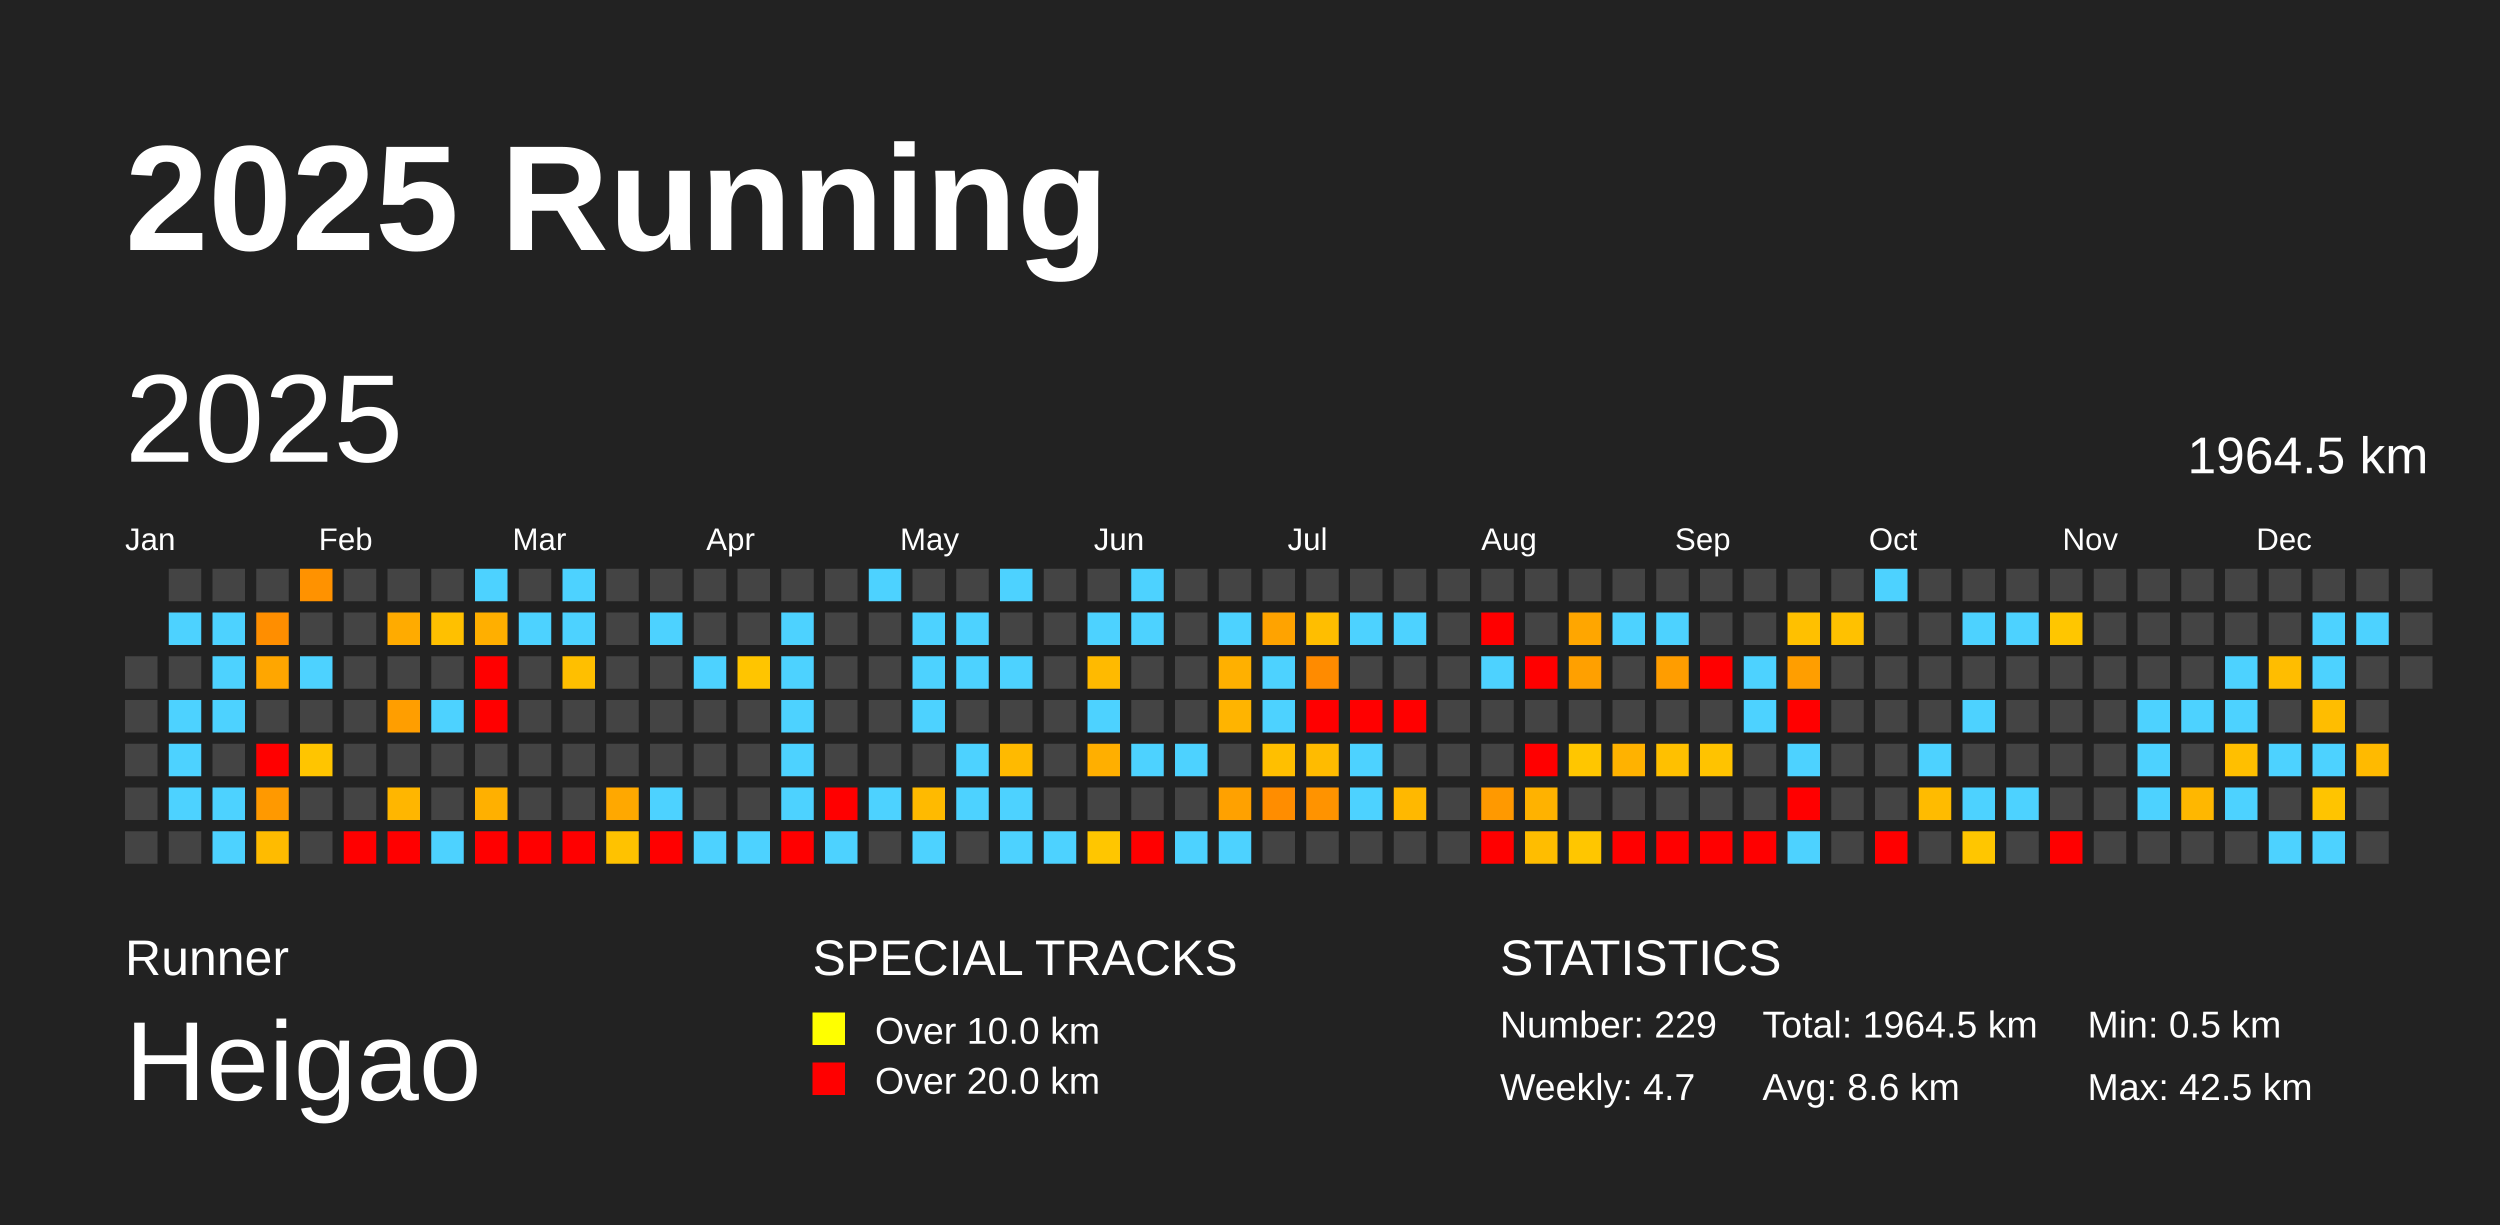
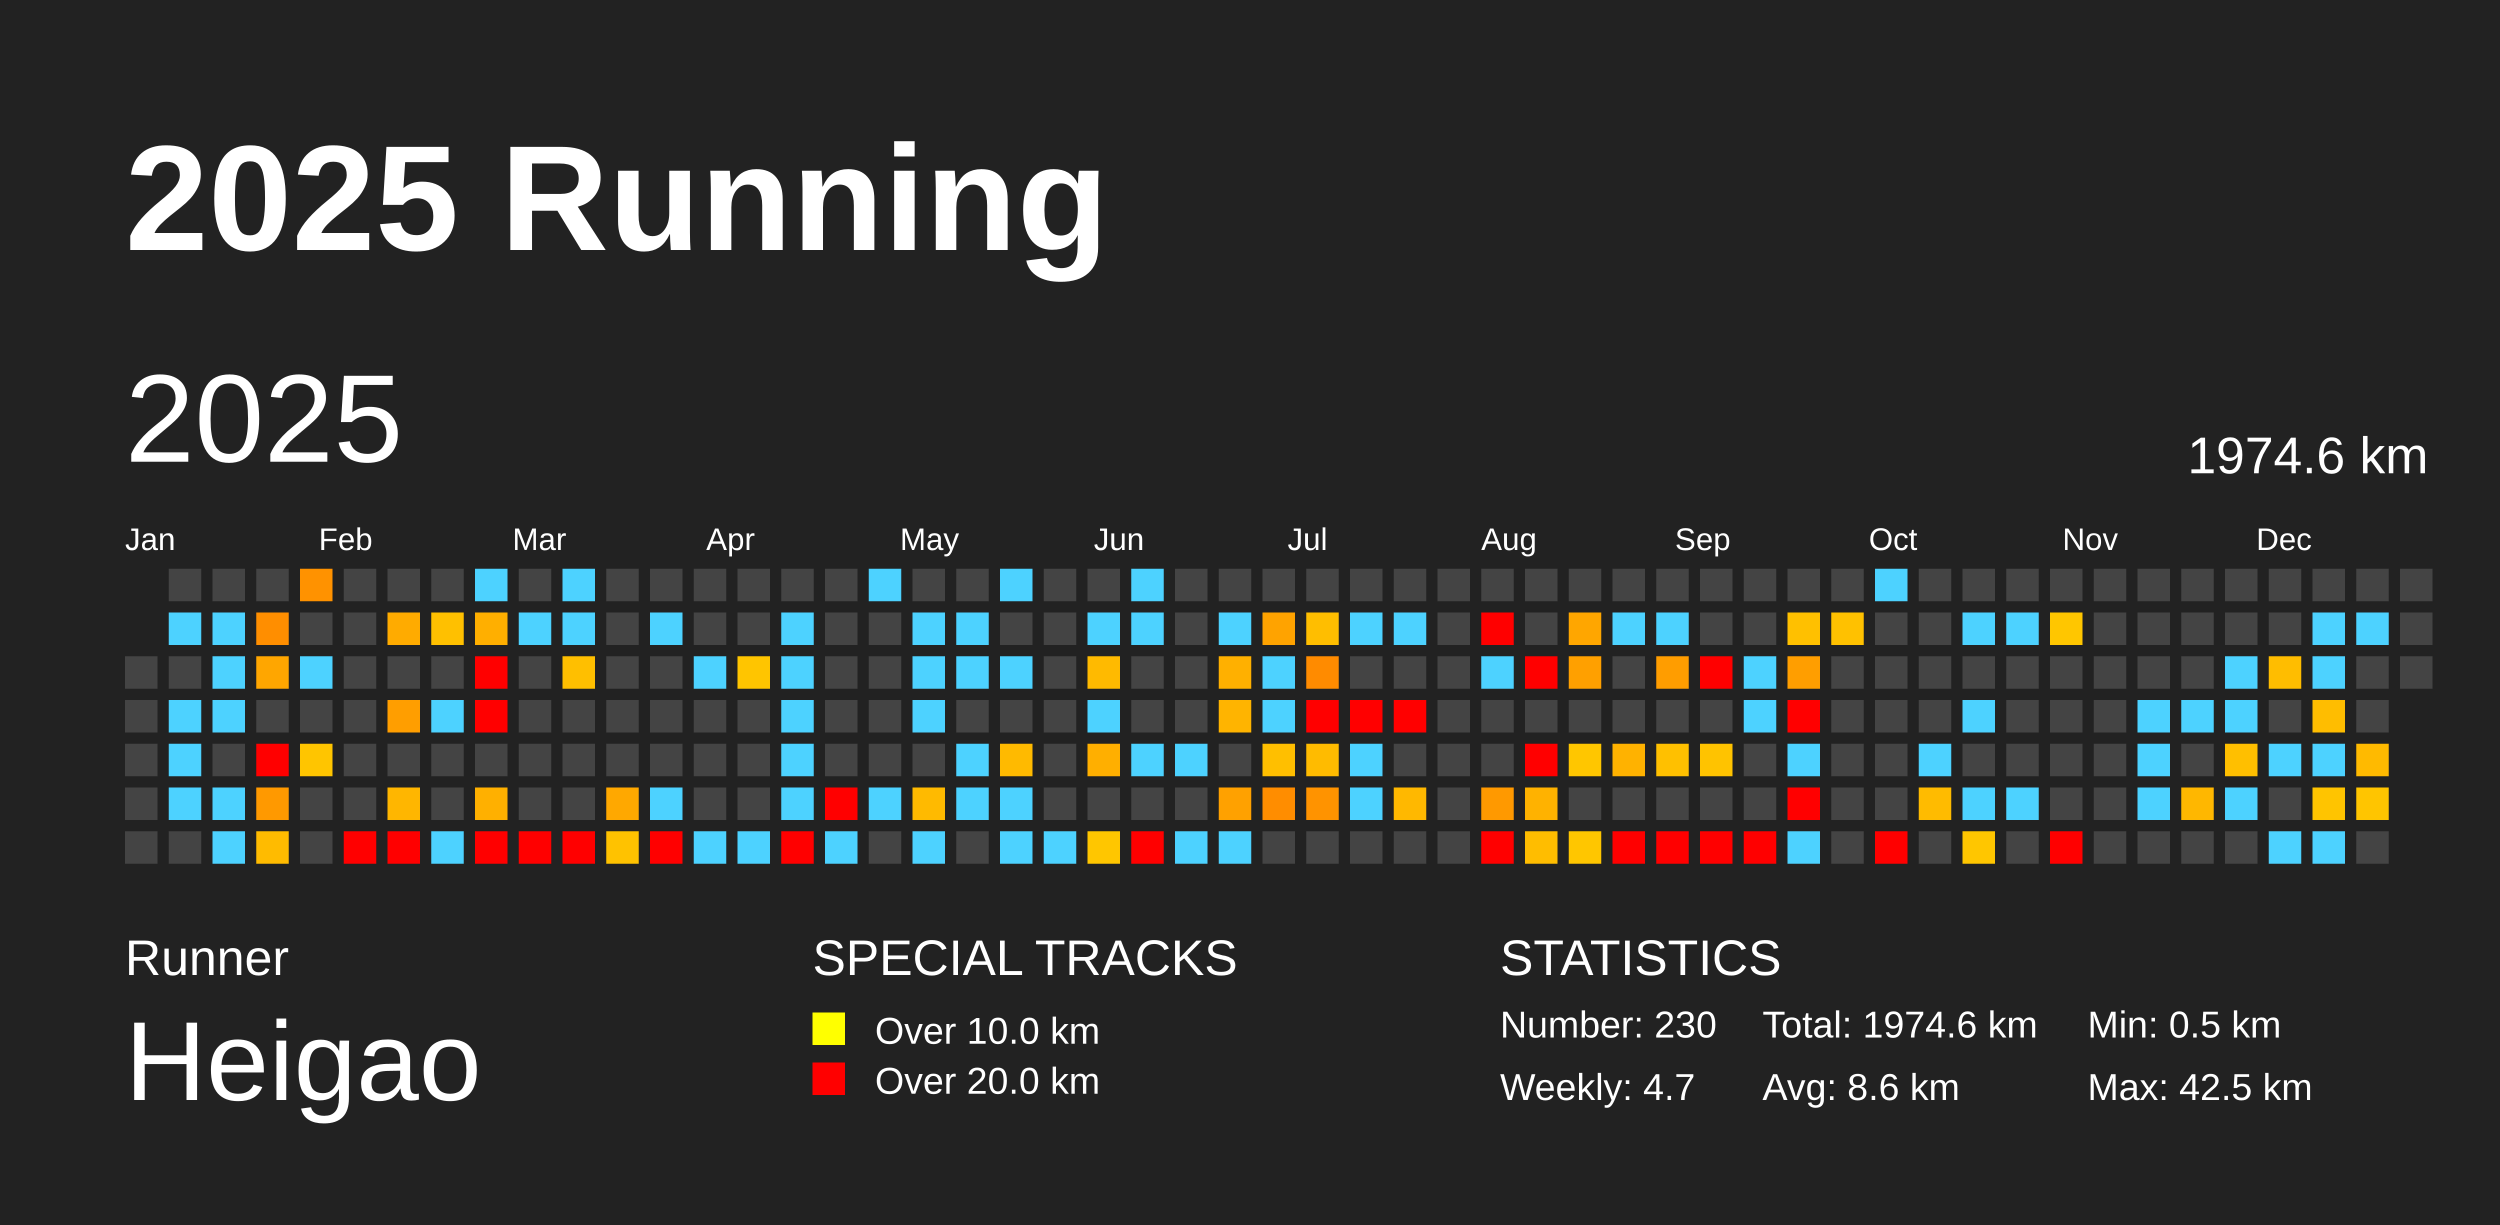
<svg xmlns="http://www.w3.org/2000/svg" baseProfile="full" height="98mm" version="1.1" viewBox="0,0,200,98" width="200mm">
  <defs />
  <rect fill="#222222" height="98" width="200" x="0" y="0" />
  <text fill="#FFFFFF" style="font-size:12px; font-family:Arial; font-weight:bold;" x="10" y="20">2025 Running</text>
  <text fill="#FFFFFF" style="font-size:4px; font-family:Arial" x="10" y="78">Runner</text>
  <text fill="#FFFFFF" style="font-size:9px; font-family:Arial" x="10" y="88">Heigao</text>
  <text fill="#FFFFFF" style="font-size:4px; font-family:Arial" x="65" y="78">SPECIAL TRACKS</text>
  <rect fill="yellow" height="2.6" width="2.6" x="65" y="81" />
  <text fill="#FFFFFF" style="font-size:3px; font-family:Arial" x="70" y="83.5">Over 10.0 km</text>
  <rect fill="red" height="2.6" width="2.6" x="65" y="85" />
  <text fill="#FFFFFF" style="font-size:3px; font-family:Arial" x="70" y="87.5">Over 20.0 km</text>
  <text fill="#FFFFFF" style="font-size:4px; font-family:Arial" x="120" y="78">STATISTICS</text>
-   <text fill="#FFFFFF" style="font-size:3px; font-family:Arial" x="120" y="83">Number: 229</text>
+   <text fill="#FFFFFF" style="font-size:3px; font-family:Arial" x="120" y="83">Number: 230</text>
  <text fill="#FFFFFF" style="font-size:3px; font-family:Arial" x="120" y="88">Weekly: 4.7</text>
-   <text fill="#FFFFFF" style="font-size:3px; font-family:Arial" x="141" y="83">Total: 1964.5 km</text>
+   <text fill="#FFFFFF" style="font-size:3px; font-family:Arial" x="141" y="83">Total: 1974.6 km</text>
  <text fill="#FFFFFF" style="font-size:3px; font-family:Arial" x="141" y="88">Avg: 8.6 km</text>
  <text fill="#FFFFFF" style="font-size:3px; font-family:Arial" x="167" y="83">Min: 0.5 km</text>
  <text fill="#FFFFFF" style="font-size:3px; font-family:Arial" x="167" y="88">Max: 42.5 km</text>
  <text dominant-baseline="hanging" fill="#FFFFFF" style="font-size:10.0px; font-family:Arial;" x="10" y="30">2025</text>
-   <text dominant-baseline="hanging" fill="#FFFFFF" style="font-size:4.125px; font-family:Arial;" x="175" y="35">1964.5 km</text>
+   <text dominant-baseline="hanging" fill="#FFFFFF" style="font-size:4.125px; font-family:Arial;" x="175" y="35">1974.6 km</text>
  <text fill="#FFFFFF" style="font-size:2.5px; font-family:Arial" x="10.0" y="44">Jan</text>
  <text fill="#FFFFFF" style="font-size:2.5px; font-family:Arial" x="25.5" y="44">Feb</text>
  <text fill="#FFFFFF" style="font-size:2.5px; font-family:Arial" x="41.0" y="44">Mar</text>
  <text fill="#FFFFFF" style="font-size:2.5px; font-family:Arial" x="56.5" y="44">Apr</text>
  <text fill="#FFFFFF" style="font-size:2.5px; font-family:Arial" x="72.0" y="44">May</text>
  <text fill="#FFFFFF" style="font-size:2.5px; font-family:Arial" x="87.5" y="44">Jun</text>
  <text fill="#FFFFFF" style="font-size:2.5px; font-family:Arial" x="103.0" y="44">Jul</text>
  <text fill="#FFFFFF" style="font-size:2.5px; font-family:Arial" x="118.5" y="44">Aug</text>
  <text fill="#FFFFFF" style="font-size:2.5px; font-family:Arial" x="134.0" y="44">Sep</text>
  <text fill="#FFFFFF" style="font-size:2.5px; font-family:Arial" x="149.5" y="44">Oct</text>
  <text fill="#FFFFFF" style="font-size:2.5px; font-family:Arial" x="165.0" y="44">Nov</text>
  <text fill="#FFFFFF" style="font-size:2.5px; font-family:Arial" x="180.5" y="44">Dec</text>
  <rect fill="#444444" height="2.6" width="2.6" x="10.0" y="52.5" />
  <rect fill="#444444" height="2.6" width="2.6" x="10.0" y="56.0" />
  <rect fill="#444444" height="2.6" width="2.6" x="10.0" y="59.5" />
  <rect fill="#444444" height="2.6" width="2.6" x="10.0" y="63.0" />
  <rect fill="#444444" height="2.6" width="2.6" x="10.0" y="66.5" />
  <rect fill="#444444" height="2.6" width="2.6" x="13.5" y="45.5" />
  <rect fill="#4dd2ff" height="2.6" width="2.6" x="13.5" y="49.0" />
  <rect fill="#444444" height="2.6" width="2.6" x="13.5" y="52.5" />
  <rect fill="#4dd2ff" height="2.6" width="2.6" x="13.5" y="56.0" />
  <rect fill="#4dd2ff" height="2.6" width="2.6" x="13.5" y="59.5" />
  <rect fill="#4dd2ff" height="2.6" width="2.6" x="13.5" y="63.0" />
  <rect fill="#444444" height="2.6" width="2.6" x="13.5" y="66.5" />
  <rect fill="#444444" height="2.6" width="2.6" x="17.0" y="45.5" />
  <rect fill="#4dd2ff" height="2.6" width="2.6" x="17.0" y="49.0" />
  <rect fill="#4dd2ff" height="2.6" width="2.6" x="17.0" y="52.5" />
  <rect fill="#4dd2ff" height="2.6" width="2.6" x="17.0" y="56.0" />
  <rect fill="#444444" height="2.6" width="2.6" x="17.0" y="59.5" />
  <rect fill="#4dd2ff" height="2.6" width="2.6" x="17.0" y="63.0" />
  <rect fill="#4dd2ff" height="2.6" width="2.6" x="17.0" y="66.5" />
  <rect fill="#444444" height="2.6" width="2.6" x="20.5" y="45.5" />
  <rect fill="#ff8e00" height="2.6" width="2.6" x="20.5" y="49.0" />
  <rect fill="#ffa600" height="2.6" width="2.6" x="20.5" y="52.5" />
  <rect fill="#444444" height="2.6" width="2.6" x="20.5" y="56.0" />
  <rect fill="red" height="2.6" width="2.6" x="20.5" y="59.5" />
  <rect fill="#ff9900" height="2.6" width="2.6" x="20.5" y="63.0" />
  <rect fill="#ffbb00" height="2.6" width="2.6" x="20.5" y="66.5" />
  <rect fill="#ff9200" height="2.6" width="2.6" x="24.0" y="45.5" />
  <rect fill="#444444" height="2.6" width="2.6" x="24.0" y="49.0" />
  <rect fill="#4dd2ff" height="2.6" width="2.6" x="24.0" y="52.5" />
  <rect fill="#444444" height="2.6" width="2.6" x="24.0" y="56.0" />
  <rect fill="#ffc500" height="2.6" width="2.6" x="24.0" y="59.5" />
  <rect fill="#444444" height="2.6" width="2.6" x="24.0" y="63.0" />
  <rect fill="#444444" height="2.6" width="2.6" x="24.0" y="66.5" />
  <rect fill="#444444" height="2.6" width="2.6" x="27.5" y="45.5" />
  <rect fill="#444444" height="2.6" width="2.6" x="27.5" y="49.0" />
  <rect fill="#444444" height="2.6" width="2.6" x="27.5" y="52.5" />
  <rect fill="#444444" height="2.6" width="2.6" x="27.5" y="56.0" />
  <rect fill="#444444" height="2.6" width="2.6" x="27.5" y="59.5" />
  <rect fill="#444444" height="2.6" width="2.6" x="27.5" y="63.0" />
  <rect fill="red" height="2.6" width="2.6" x="27.5" y="66.5" />
  <rect fill="#444444" height="2.6" width="2.6" x="31.0" y="45.5" />
  <rect fill="#ffab00" height="2.6" width="2.6" x="31.0" y="49.0" />
  <rect fill="#444444" height="2.6" width="2.6" x="31.0" y="52.5" />
  <rect fill="#ff9e00" height="2.6" width="2.6" x="31.0" y="56.0" />
  <rect fill="#444444" height="2.6" width="2.6" x="31.0" y="59.5" />
  <rect fill="#ffb600" height="2.6" width="2.6" x="31.0" y="63.0" />
  <rect fill="red" height="2.6" width="2.6" x="31.0" y="66.5" />
  <rect fill="#444444" height="2.6" width="2.6" x="34.5" y="45.5" />
  <rect fill="#ffc000" height="2.6" width="2.6" x="34.5" y="49.0" />
  <rect fill="#444444" height="2.6" width="2.6" x="34.5" y="52.5" />
  <rect fill="#4dd2ff" height="2.6" width="2.6" x="34.5" y="56.0" />
  <rect fill="#444444" height="2.6" width="2.6" x="34.5" y="59.5" />
  <rect fill="#444444" height="2.6" width="2.6" x="34.5" y="63.0" />
  <rect fill="#4dd2ff" height="2.6" width="2.6" x="34.5" y="66.5" />
  <rect fill="#4dd2ff" height="2.6" width="2.6" x="38.0" y="45.5" />
  <rect fill="#ffaf00" height="2.6" width="2.6" x="38.0" y="49.0" />
  <rect fill="red" height="2.6" width="2.6" x="38.0" y="52.5" />
  <rect fill="red" height="2.6" width="2.6" x="38.0" y="56.0" />
  <rect fill="#444444" height="2.6" width="2.6" x="38.0" y="59.5" />
  <rect fill="#ffb000" height="2.6" width="2.6" x="38.0" y="63.0" />
  <rect fill="red" height="2.6" width="2.6" x="38.0" y="66.5" />
  <rect fill="#444444" height="2.6" width="2.6" x="41.5" y="45.5" />
  <rect fill="#4dd2ff" height="2.6" width="2.6" x="41.5" y="49.0" />
  <rect fill="#444444" height="2.6" width="2.6" x="41.5" y="52.5" />
  <rect fill="#444444" height="2.6" width="2.6" x="41.5" y="56.0" />
  <rect fill="#444444" height="2.6" width="2.6" x="41.5" y="59.5" />
  <rect fill="#444444" height="2.6" width="2.6" x="41.5" y="63.0" />
  <rect fill="red" height="2.6" width="2.6" x="41.5" y="66.5" />
  <rect fill="#4dd2ff" height="2.6" width="2.6" x="45.0" y="45.5" />
  <rect fill="#4dd2ff" height="2.6" width="2.6" x="45.0" y="49.0" />
  <rect fill="#ffbf00" height="2.6" width="2.6" x="45.0" y="52.5" />
  <rect fill="#444444" height="2.6" width="2.6" x="45.0" y="56.0" />
  <rect fill="#444444" height="2.6" width="2.6" x="45.0" y="59.5" />
  <rect fill="#444444" height="2.6" width="2.6" x="45.0" y="63.0" />
  <rect fill="red" height="2.6" width="2.6" x="45.0" y="66.5" />
  <rect fill="#444444" height="2.6" width="2.6" x="48.5" y="45.5" />
  <rect fill="#444444" height="2.6" width="2.6" x="48.5" y="49.0" />
  <rect fill="#444444" height="2.6" width="2.6" x="48.5" y="52.5" />
  <rect fill="#444444" height="2.6" width="2.6" x="48.5" y="56.0" />
  <rect fill="#444444" height="2.6" width="2.6" x="48.5" y="59.5" />
  <rect fill="#ffa800" height="2.6" width="2.6" x="48.5" y="63.0" />
  <rect fill="#ffc200" height="2.6" width="2.6" x="48.5" y="66.5" />
  <rect fill="#444444" height="2.6" width="2.6" x="52.0" y="45.5" />
  <rect fill="#4dd2ff" height="2.6" width="2.6" x="52.0" y="49.0" />
  <rect fill="#444444" height="2.6" width="2.6" x="52.0" y="52.5" />
  <rect fill="#444444" height="2.6" width="2.6" x="52.0" y="56.0" />
  <rect fill="#444444" height="2.6" width="2.6" x="52.0" y="59.5" />
  <rect fill="#4dd2ff" height="2.6" width="2.6" x="52.0" y="63.0" />
  <rect fill="red" height="2.6" width="2.6" x="52.0" y="66.5" />
  <rect fill="#444444" height="2.6" width="2.6" x="55.5" y="45.5" />
  <rect fill="#444444" height="2.6" width="2.6" x="55.5" y="49.0" />
  <rect fill="#4dd2ff" height="2.6" width="2.6" x="55.5" y="52.5" />
  <rect fill="#444444" height="2.6" width="2.6" x="55.5" y="56.0" />
  <rect fill="#444444" height="2.6" width="2.6" x="55.5" y="59.5" />
  <rect fill="#444444" height="2.6" width="2.6" x="55.5" y="63.0" />
  <rect fill="#4dd2ff" height="2.6" width="2.6" x="55.5" y="66.5" />
  <rect fill="#444444" height="2.6" width="2.6" x="59.0" y="45.5" />
  <rect fill="#444444" height="2.6" width="2.6" x="59.0" y="49.0" />
  <rect fill="#ffc500" height="2.6" width="2.6" x="59.0" y="52.5" />
  <rect fill="#444444" height="2.6" width="2.6" x="59.0" y="56.0" />
  <rect fill="#444444" height="2.6" width="2.6" x="59.0" y="59.5" />
  <rect fill="#444444" height="2.6" width="2.6" x="59.0" y="63.0" />
  <rect fill="#4dd2ff" height="2.6" width="2.6" x="59.0" y="66.5" />
  <rect fill="#444444" height="2.6" width="2.6" x="62.5" y="45.5" />
  <rect fill="#4dd2ff" height="2.6" width="2.6" x="62.5" y="49.0" />
  <rect fill="#4dd2ff" height="2.6" width="2.6" x="62.5" y="52.5" />
  <rect fill="#4dd2ff" height="2.6" width="2.6" x="62.5" y="56.0" />
  <rect fill="#4dd2ff" height="2.6" width="2.6" x="62.5" y="59.5" />
  <rect fill="#4dd2ff" height="2.6" width="2.6" x="62.5" y="63.0" />
  <rect fill="red" height="2.6" width="2.6" x="62.5" y="66.5" />
  <rect fill="#444444" height="2.6" width="2.6" x="66.0" y="45.5" />
  <rect fill="#444444" height="2.6" width="2.6" x="66.0" y="49.0" />
  <rect fill="#444444" height="2.6" width="2.6" x="66.0" y="52.5" />
  <rect fill="#444444" height="2.6" width="2.6" x="66.0" y="56.0" />
  <rect fill="#444444" height="2.6" width="2.6" x="66.0" y="59.5" />
  <rect fill="red" height="2.6" width="2.6" x="66.0" y="63.0" />
  <rect fill="#4dd2ff" height="2.6" width="2.6" x="66.0" y="66.5" />
  <rect fill="#4dd2ff" height="2.6" width="2.6" x="69.5" y="45.5" />
  <rect fill="#444444" height="2.6" width="2.6" x="69.5" y="49.0" />
  <rect fill="#444444" height="2.6" width="2.6" x="69.5" y="52.5" />
  <rect fill="#444444" height="2.6" width="2.6" x="69.5" y="56.0" />
  <rect fill="#444444" height="2.6" width="2.6" x="69.5" y="59.5" />
  <rect fill="#4dd2ff" height="2.6" width="2.6" x="69.5" y="63.0" />
  <rect fill="#444444" height="2.6" width="2.6" x="69.5" y="66.5" />
  <rect fill="#444444" height="2.6" width="2.6" x="73.0" y="45.5" />
  <rect fill="#4dd2ff" height="2.6" width="2.6" x="73.0" y="49.0" />
  <rect fill="#4dd2ff" height="2.6" width="2.6" x="73.0" y="52.5" />
  <rect fill="#4dd2ff" height="2.6" width="2.6" x="73.0" y="56.0" />
  <rect fill="#444444" height="2.6" width="2.6" x="73.0" y="59.5" />
  <rect fill="#ffba00" height="2.6" width="2.6" x="73.0" y="63.0" />
  <rect fill="#4dd2ff" height="2.6" width="2.6" x="73.0" y="66.5" />
  <rect fill="#444444" height="2.6" width="2.6" x="76.5" y="45.5" />
  <rect fill="#4dd2ff" height="2.6" width="2.6" x="76.5" y="49.0" />
  <rect fill="#4dd2ff" height="2.6" width="2.6" x="76.5" y="52.5" />
  <rect fill="#444444" height="2.6" width="2.6" x="76.5" y="56.0" />
  <rect fill="#4dd2ff" height="2.6" width="2.6" x="76.5" y="59.5" />
  <rect fill="#4dd2ff" height="2.6" width="2.6" x="76.5" y="63.0" />
  <rect fill="#444444" height="2.6" width="2.6" x="76.5" y="66.5" />
  <rect fill="#4dd2ff" height="2.6" width="2.6" x="80.0" y="45.5" />
  <rect fill="#444444" height="2.6" width="2.6" x="80.0" y="49.0" />
  <rect fill="#4dd2ff" height="2.6" width="2.6" x="80.0" y="52.5" />
  <rect fill="#444444" height="2.6" width="2.6" x="80.0" y="56.0" />
  <rect fill="#ffba00" height="2.6" width="2.6" x="80.0" y="59.5" />
  <rect fill="#4dd2ff" height="2.6" width="2.6" x="80.0" y="63.0" />
  <rect fill="#4dd2ff" height="2.6" width="2.6" x="80.0" y="66.5" />
  <rect fill="#444444" height="2.6" width="2.6" x="83.5" y="45.5" />
  <rect fill="#444444" height="2.6" width="2.6" x="83.5" y="49.0" />
  <rect fill="#444444" height="2.6" width="2.6" x="83.5" y="52.5" />
  <rect fill="#444444" height="2.6" width="2.6" x="83.5" y="56.0" />
  <rect fill="#444444" height="2.6" width="2.6" x="83.5" y="59.5" />
  <rect fill="#444444" height="2.6" width="2.6" x="83.5" y="63.0" />
  <rect fill="#4dd2ff" height="2.6" width="2.6" x="83.5" y="66.5" />
  <rect fill="#444444" height="2.6" width="2.6" x="87.0" y="45.5" />
  <rect fill="#4dd2ff" height="2.6" width="2.6" x="87.0" y="49.0" />
  <rect fill="#ffba00" height="2.6" width="2.6" x="87.0" y="52.5" />
  <rect fill="#4dd2ff" height="2.6" width="2.6" x="87.0" y="56.0" />
  <rect fill="#ffaf00" height="2.6" width="2.6" x="87.0" y="59.5" />
  <rect fill="#444444" height="2.6" width="2.6" x="87.0" y="63.0" />
  <rect fill="#ffc600" height="2.6" width="2.6" x="87.0" y="66.5" />
  <rect fill="#4dd2ff" height="2.6" width="2.6" x="90.5" y="45.5" />
  <rect fill="#4dd2ff" height="2.6" width="2.6" x="90.5" y="49.0" />
  <rect fill="#444444" height="2.6" width="2.6" x="90.5" y="52.5" />
  <rect fill="#444444" height="2.6" width="2.6" x="90.5" y="56.0" />
  <rect fill="#4dd2ff" height="2.6" width="2.6" x="90.5" y="59.5" />
  <rect fill="#444444" height="2.6" width="2.6" x="90.5" y="63.0" />
  <rect fill="red" height="2.6" width="2.6" x="90.5" y="66.5" />
  <rect fill="#444444" height="2.6" width="2.6" x="94.0" y="45.5" />
  <rect fill="#444444" height="2.6" width="2.6" x="94.0" y="49.0" />
  <rect fill="#444444" height="2.6" width="2.6" x="94.0" y="52.5" />
  <rect fill="#444444" height="2.6" width="2.6" x="94.0" y="56.0" />
  <rect fill="#4dd2ff" height="2.6" width="2.6" x="94.0" y="59.5" />
  <rect fill="#444444" height="2.6" width="2.6" x="94.0" y="63.0" />
  <rect fill="#4dd2ff" height="2.6" width="2.6" x="94.0" y="66.5" />
  <rect fill="#444444" height="2.6" width="2.6" x="97.5" y="45.5" />
  <rect fill="#4dd2ff" height="2.6" width="2.6" x="97.5" y="49.0" />
  <rect fill="#ffb000" height="2.6" width="2.6" x="97.5" y="52.5" />
  <rect fill="#ffb400" height="2.6" width="2.6" x="97.5" y="56.0" />
  <rect fill="#444444" height="2.6" width="2.6" x="97.5" y="59.5" />
  <rect fill="#ffa100" height="2.6" width="2.6" x="97.5" y="63.0" />
  <rect fill="#4dd2ff" height="2.6" width="2.6" x="97.5" y="66.5" />
  <rect fill="#444444" height="2.6" width="2.6" x="101.0" y="45.5" />
  <rect fill="#ffa300" height="2.6" width="2.6" x="101.0" y="49.0" />
  <rect fill="#4dd2ff" height="2.6" width="2.6" x="101.0" y="52.5" />
  <rect fill="#4dd2ff" height="2.6" width="2.6" x="101.0" y="56.0" />
  <rect fill="#ffbf00" height="2.6" width="2.6" x="101.0" y="59.5" />
  <rect fill="#ff8d00" height="2.6" width="2.6" x="101.0" y="63.0" />
  <rect fill="#444444" height="2.6" width="2.6" x="101.0" y="66.5" />
  <rect fill="#444444" height="2.6" width="2.6" x="104.5" y="45.5" />
  <rect fill="#ffbe00" height="2.6" width="2.6" x="104.5" y="49.0" />
  <rect fill="#ff8b00" height="2.6" width="2.6" x="104.5" y="52.5" />
  <rect fill="red" height="2.6" width="2.6" x="104.5" y="56.0" />
  <rect fill="#ffbb00" height="2.6" width="2.6" x="104.5" y="59.5" />
  <rect fill="#ff9300" height="2.6" width="2.6" x="104.5" y="63.0" />
  <rect fill="#444444" height="2.6" width="2.6" x="104.5" y="66.5" />
  <rect fill="#444444" height="2.6" width="2.6" x="108.0" y="45.5" />
  <rect fill="#4dd2ff" height="2.6" width="2.6" x="108.0" y="49.0" />
  <rect fill="#444444" height="2.6" width="2.6" x="108.0" y="52.5" />
  <rect fill="red" height="2.6" width="2.6" x="108.0" y="56.0" />
  <rect fill="#4dd2ff" height="2.6" width="2.6" x="108.0" y="59.5" />
  <rect fill="#4dd2ff" height="2.6" width="2.6" x="108.0" y="63.0" />
  <rect fill="#444444" height="2.6" width="2.6" x="108.0" y="66.5" />
  <rect fill="#444444" height="2.6" width="2.6" x="111.5" y="45.5" />
  <rect fill="#4dd2ff" height="2.6" width="2.6" x="111.5" y="49.0" />
  <rect fill="#444444" height="2.6" width="2.6" x="111.5" y="52.5" />
  <rect fill="red" height="2.6" width="2.6" x="111.5" y="56.0" />
  <rect fill="#444444" height="2.6" width="2.6" x="111.5" y="59.5" />
  <rect fill="#ffb800" height="2.6" width="2.6" x="111.5" y="63.0" />
  <rect fill="#444444" height="2.6" width="2.6" x="111.5" y="66.5" />
  <rect fill="#444444" height="2.6" width="2.6" x="115.0" y="45.5" />
  <rect fill="#444444" height="2.6" width="2.6" x="115.0" y="49.0" />
  <rect fill="#444444" height="2.6" width="2.6" x="115.0" y="52.5" />
  <rect fill="#444444" height="2.6" width="2.6" x="115.0" y="56.0" />
  <rect fill="#444444" height="2.6" width="2.6" x="115.0" y="59.5" />
  <rect fill="#444444" height="2.6" width="2.6" x="115.0" y="63.0" />
  <rect fill="#444444" height="2.6" width="2.6" x="115.0" y="66.5" />
  <rect fill="#444444" height="2.6" width="2.6" x="118.5" y="45.5" />
  <rect fill="red" height="2.6" width="2.6" x="118.5" y="49.0" />
  <rect fill="#4dd2ff" height="2.6" width="2.6" x="118.5" y="52.5" />
  <rect fill="#444444" height="2.6" width="2.6" x="118.5" y="56.0" />
  <rect fill="#444444" height="2.6" width="2.6" x="118.5" y="59.5" />
  <rect fill="#ff9900" height="2.6" width="2.6" x="118.5" y="63.0" />
  <rect fill="red" height="2.6" width="2.6" x="118.5" y="66.5" />
  <rect fill="#444444" height="2.6" width="2.6" x="122.0" y="45.5" />
  <rect fill="#444444" height="2.6" width="2.6" x="122.0" y="49.0" />
  <rect fill="red" height="2.6" width="2.6" x="122.0" y="52.5" />
  <rect fill="#444444" height="2.6" width="2.6" x="122.0" y="56.0" />
  <rect fill="red" height="2.6" width="2.6" x="122.0" y="59.5" />
  <rect fill="#ffb200" height="2.6" width="2.6" x="122.0" y="63.0" />
  <rect fill="#ffbd00" height="2.6" width="2.6" x="122.0" y="66.5" />
  <rect fill="#444444" height="2.6" width="2.6" x="125.5" y="45.5" />
  <rect fill="#ffa600" height="2.6" width="2.6" x="125.5" y="49.0" />
  <rect fill="#ffa000" height="2.6" width="2.6" x="125.5" y="52.5" />
  <rect fill="#444444" height="2.6" width="2.6" x="125.5" y="56.0" />
  <rect fill="#ffc600" height="2.6" width="2.6" x="125.5" y="59.5" />
  <rect fill="#444444" height="2.6" width="2.6" x="125.5" y="63.0" />
  <rect fill="#ffc600" height="2.6" width="2.6" x="125.5" y="66.5" />
  <rect fill="#444444" height="2.6" width="2.6" x="129.0" y="45.5" />
  <rect fill="#4dd2ff" height="2.6" width="2.6" x="129.0" y="49.0" />
  <rect fill="#444444" height="2.6" width="2.6" x="129.0" y="52.5" />
  <rect fill="#444444" height="2.6" width="2.6" x="129.0" y="56.0" />
  <rect fill="#ffb200" height="2.6" width="2.6" x="129.0" y="59.5" />
  <rect fill="#444444" height="2.6" width="2.6" x="129.0" y="63.0" />
  <rect fill="red" height="2.6" width="2.6" x="129.0" y="66.5" />
  <rect fill="#444444" height="2.6" width="2.6" x="132.5" y="45.5" />
  <rect fill="#4dd2ff" height="2.6" width="2.6" x="132.5" y="49.0" />
  <rect fill="#ff9d00" height="2.6" width="2.6" x="132.5" y="52.5" />
  <rect fill="#444444" height="2.6" width="2.6" x="132.5" y="56.0" />
  <rect fill="#ffc000" height="2.6" width="2.6" x="132.5" y="59.5" />
  <rect fill="#444444" height="2.6" width="2.6" x="132.5" y="63.0" />
  <rect fill="red" height="2.6" width="2.6" x="132.5" y="66.5" />
  <rect fill="#444444" height="2.6" width="2.6" x="136.0" y="45.5" />
  <rect fill="#444444" height="2.6" width="2.6" x="136.0" y="49.0" />
  <rect fill="red" height="2.6" width="2.6" x="136.0" y="52.5" />
  <rect fill="#444444" height="2.6" width="2.6" x="136.0" y="56.0" />
  <rect fill="#ffc300" height="2.6" width="2.6" x="136.0" y="59.5" />
  <rect fill="#444444" height="2.6" width="2.6" x="136.0" y="63.0" />
  <rect fill="red" height="2.6" width="2.6" x="136.0" y="66.5" />
  <rect fill="#444444" height="2.6" width="2.6" x="139.5" y="45.5" />
  <rect fill="#444444" height="2.6" width="2.6" x="139.5" y="49.0" />
  <rect fill="#4dd2ff" height="2.6" width="2.6" x="139.5" y="52.5" />
  <rect fill="#4dd2ff" height="2.6" width="2.6" x="139.5" y="56.0" />
  <rect fill="#444444" height="2.6" width="2.6" x="139.5" y="59.5" />
  <rect fill="#444444" height="2.6" width="2.6" x="139.5" y="63.0" />
  <rect fill="red" height="2.6" width="2.6" x="139.5" y="66.5" />
  <rect fill="#444444" height="2.6" width="2.6" x="143.0" y="45.5" />
  <rect fill="#ffc000" height="2.6" width="2.6" x="143.0" y="49.0" />
  <rect fill="#ff9e00" height="2.6" width="2.6" x="143.0" y="52.5" />
  <rect fill="red" height="2.6" width="2.6" x="143.0" y="56.0" />
  <rect fill="#4dd2ff" height="2.6" width="2.6" x="143.0" y="59.5" />
  <rect fill="red" height="2.6" width="2.6" x="143.0" y="63.0" />
  <rect fill="#4dd2ff" height="2.6" width="2.6" x="143.0" y="66.5" />
  <rect fill="#444444" height="2.6" width="2.6" x="146.5" y="45.5" />
  <rect fill="#ffc100" height="2.6" width="2.6" x="146.5" y="49.0" />
  <rect fill="#444444" height="2.6" width="2.6" x="146.5" y="52.5" />
  <rect fill="#444444" height="2.6" width="2.6" x="146.5" y="56.0" />
  <rect fill="#444444" height="2.6" width="2.6" x="146.5" y="59.5" />
  <rect fill="#444444" height="2.6" width="2.6" x="146.5" y="63.0" />
  <rect fill="#444444" height="2.6" width="2.6" x="146.5" y="66.5" />
  <rect fill="#4dd2ff" height="2.6" width="2.6" x="150.0" y="45.5" />
  <rect fill="#444444" height="2.6" width="2.6" x="150.0" y="49.0" />
  <rect fill="#444444" height="2.6" width="2.6" x="150.0" y="52.5" />
  <rect fill="#444444" height="2.6" width="2.6" x="150.0" y="56.0" />
  <rect fill="#444444" height="2.6" width="2.6" x="150.0" y="59.5" />
  <rect fill="#444444" height="2.6" width="2.6" x="150.0" y="63.0" />
  <rect fill="red" height="2.6" width="2.6" x="150.0" y="66.5" />
  <rect fill="#444444" height="2.6" width="2.6" x="153.5" y="45.5" />
  <rect fill="#444444" height="2.6" width="2.6" x="153.5" y="49.0" />
  <rect fill="#444444" height="2.6" width="2.6" x="153.5" y="52.5" />
  <rect fill="#444444" height="2.6" width="2.6" x="153.5" y="56.0" />
  <rect fill="#4dd2ff" height="2.6" width="2.6" x="153.5" y="59.5" />
  <rect fill="#ffbb00" height="2.6" width="2.6" x="153.5" y="63.0" />
  <rect fill="#444444" height="2.6" width="2.6" x="153.5" y="66.5" />
  <rect fill="#444444" height="2.6" width="2.6" x="157.0" y="45.5" />
  <rect fill="#4dd2ff" height="2.6" width="2.6" x="157.0" y="49.0" />
  <rect fill="#444444" height="2.6" width="2.6" x="157.0" y="52.5" />
  <rect fill="#4dd2ff" height="2.6" width="2.6" x="157.0" y="56.0" />
  <rect fill="#444444" height="2.6" width="2.6" x="157.0" y="59.5" />
  <rect fill="#4dd2ff" height="2.6" width="2.6" x="157.0" y="63.0" />
  <rect fill="#ffc600" height="2.6" width="2.6" x="157.0" y="66.5" />
  <rect fill="#444444" height="2.6" width="2.6" x="160.5" y="45.5" />
  <rect fill="#4dd2ff" height="2.6" width="2.6" x="160.5" y="49.0" />
  <rect fill="#444444" height="2.6" width="2.6" x="160.5" y="52.5" />
  <rect fill="#444444" height="2.6" width="2.6" x="160.5" y="56.0" />
  <rect fill="#444444" height="2.6" width="2.6" x="160.5" y="59.5" />
  <rect fill="#4dd2ff" height="2.6" width="2.6" x="160.5" y="63.0" />
  <rect fill="#444444" height="2.6" width="2.6" x="160.5" y="66.5" />
  <rect fill="#444444" height="2.6" width="2.6" x="164.0" y="45.5" />
  <rect fill="#ffc600" height="2.6" width="2.6" x="164.0" y="49.0" />
  <rect fill="#444444" height="2.6" width="2.6" x="164.0" y="52.5" />
  <rect fill="#444444" height="2.6" width="2.6" x="164.0" y="56.0" />
  <rect fill="#444444" height="2.6" width="2.6" x="164.0" y="59.5" />
  <rect fill="#444444" height="2.6" width="2.6" x="164.0" y="63.0" />
  <rect fill="red" height="2.6" width="2.6" x="164.0" y="66.5" />
  <rect fill="#444444" height="2.6" width="2.6" x="167.5" y="45.5" />
  <rect fill="#444444" height="2.6" width="2.6" x="167.5" y="49.0" />
  <rect fill="#444444" height="2.6" width="2.6" x="167.5" y="52.5" />
  <rect fill="#444444" height="2.6" width="2.6" x="167.5" y="56.0" />
  <rect fill="#444444" height="2.6" width="2.6" x="167.5" y="59.5" />
  <rect fill="#444444" height="2.6" width="2.6" x="167.5" y="63.0" />
  <rect fill="#444444" height="2.6" width="2.6" x="167.5" y="66.5" />
  <rect fill="#444444" height="2.6" width="2.6" x="171.0" y="45.5" />
  <rect fill="#444444" height="2.6" width="2.6" x="171.0" y="49.0" />
  <rect fill="#444444" height="2.6" width="2.6" x="171.0" y="52.5" />
  <rect fill="#4dd2ff" height="2.6" width="2.6" x="171.0" y="56.0" />
  <rect fill="#4dd2ff" height="2.6" width="2.6" x="171.0" y="59.5" />
  <rect fill="#4dd2ff" height="2.6" width="2.6" x="171.0" y="63.0" />
  <rect fill="#444444" height="2.6" width="2.6" x="171.0" y="66.5" />
  <rect fill="#444444" height="2.6" width="2.6" x="174.5" y="45.5" />
  <rect fill="#444444" height="2.6" width="2.6" x="174.5" y="49.0" />
  <rect fill="#444444" height="2.6" width="2.6" x="174.5" y="52.5" />
  <rect fill="#4dd2ff" height="2.6" width="2.6" x="174.5" y="56.0" />
  <rect fill="#444444" height="2.6" width="2.6" x="174.5" y="59.5" />
  <rect fill="#ffb700" height="2.6" width="2.6" x="174.5" y="63.0" />
  <rect fill="#444444" height="2.6" width="2.6" x="174.5" y="66.5" />
  <rect fill="#444444" height="2.6" width="2.6" x="178.0" y="45.5" />
  <rect fill="#444444" height="2.6" width="2.6" x="178.0" y="49.0" />
  <rect fill="#4dd2ff" height="2.6" width="2.6" x="178.0" y="52.5" />
  <rect fill="#4dd2ff" height="2.6" width="2.6" x="178.0" y="56.0" />
  <rect fill="#ffbf00" height="2.6" width="2.6" x="178.0" y="59.5" />
  <rect fill="#4dd2ff" height="2.6" width="2.6" x="178.0" y="63.0" />
  <rect fill="#444444" height="2.6" width="2.6" x="178.0" y="66.5" />
  <rect fill="#444444" height="2.6" width="2.6" x="181.5" y="45.5" />
  <rect fill="#444444" height="2.6" width="2.6" x="181.5" y="49.0" />
  <rect fill="#ffbd00" height="2.6" width="2.6" x="181.5" y="52.5" />
  <rect fill="#444444" height="2.6" width="2.6" x="181.5" y="56.0" />
  <rect fill="#4dd2ff" height="2.6" width="2.6" x="181.5" y="59.5" />
  <rect fill="#444444" height="2.6" width="2.6" x="181.5" y="63.0" />
  <rect fill="#4dd2ff" height="2.6" width="2.6" x="181.5" y="66.5" />
  <rect fill="#444444" height="2.6" width="2.6" x="185.0" y="45.5" />
  <rect fill="#4dd2ff" height="2.6" width="2.6" x="185.0" y="49.0" />
  <rect fill="#4dd2ff" height="2.6" width="2.6" x="185.0" y="52.5" />
  <rect fill="#ffbd00" height="2.6" width="2.6" x="185.0" y="56.0" />
  <rect fill="#4dd2ff" height="2.6" width="2.6" x="185.0" y="59.5" />
  <rect fill="#ffc400" height="2.6" width="2.6" x="185.0" y="63.0" />
  <rect fill="#4dd2ff" height="2.6" width="2.6" x="185.0" y="66.5" />
  <rect fill="#444444" height="2.6" width="2.6" x="188.5" y="45.5" />
  <rect fill="#4dd2ff" height="2.6" width="2.6" x="188.5" y="49.0" />
  <rect fill="#444444" height="2.6" width="2.6" x="188.5" y="52.5" />
  <rect fill="#444444" height="2.6" width="2.6" x="188.5" y="56.0" />
  <rect fill="#ffba00" height="2.6" width="2.6" x="188.5" y="59.5" />
-   <rect fill="#444444" height="2.6" width="2.6" x="188.5" y="63.0" />
+   <rect fill="#ffc500" height="2.6" width="2.6" x="188.5" y="63.0" />
  <rect fill="#444444" height="2.6" width="2.6" x="188.5" y="66.5" />
  <rect fill="#444444" height="2.6" width="2.6" x="192.0" y="45.5" />
  <rect fill="#444444" height="2.6" width="2.6" x="192.0" y="49.0" />
  <rect fill="#444444" height="2.6" width="2.6" x="192.0" y="52.5" />
</svg>
